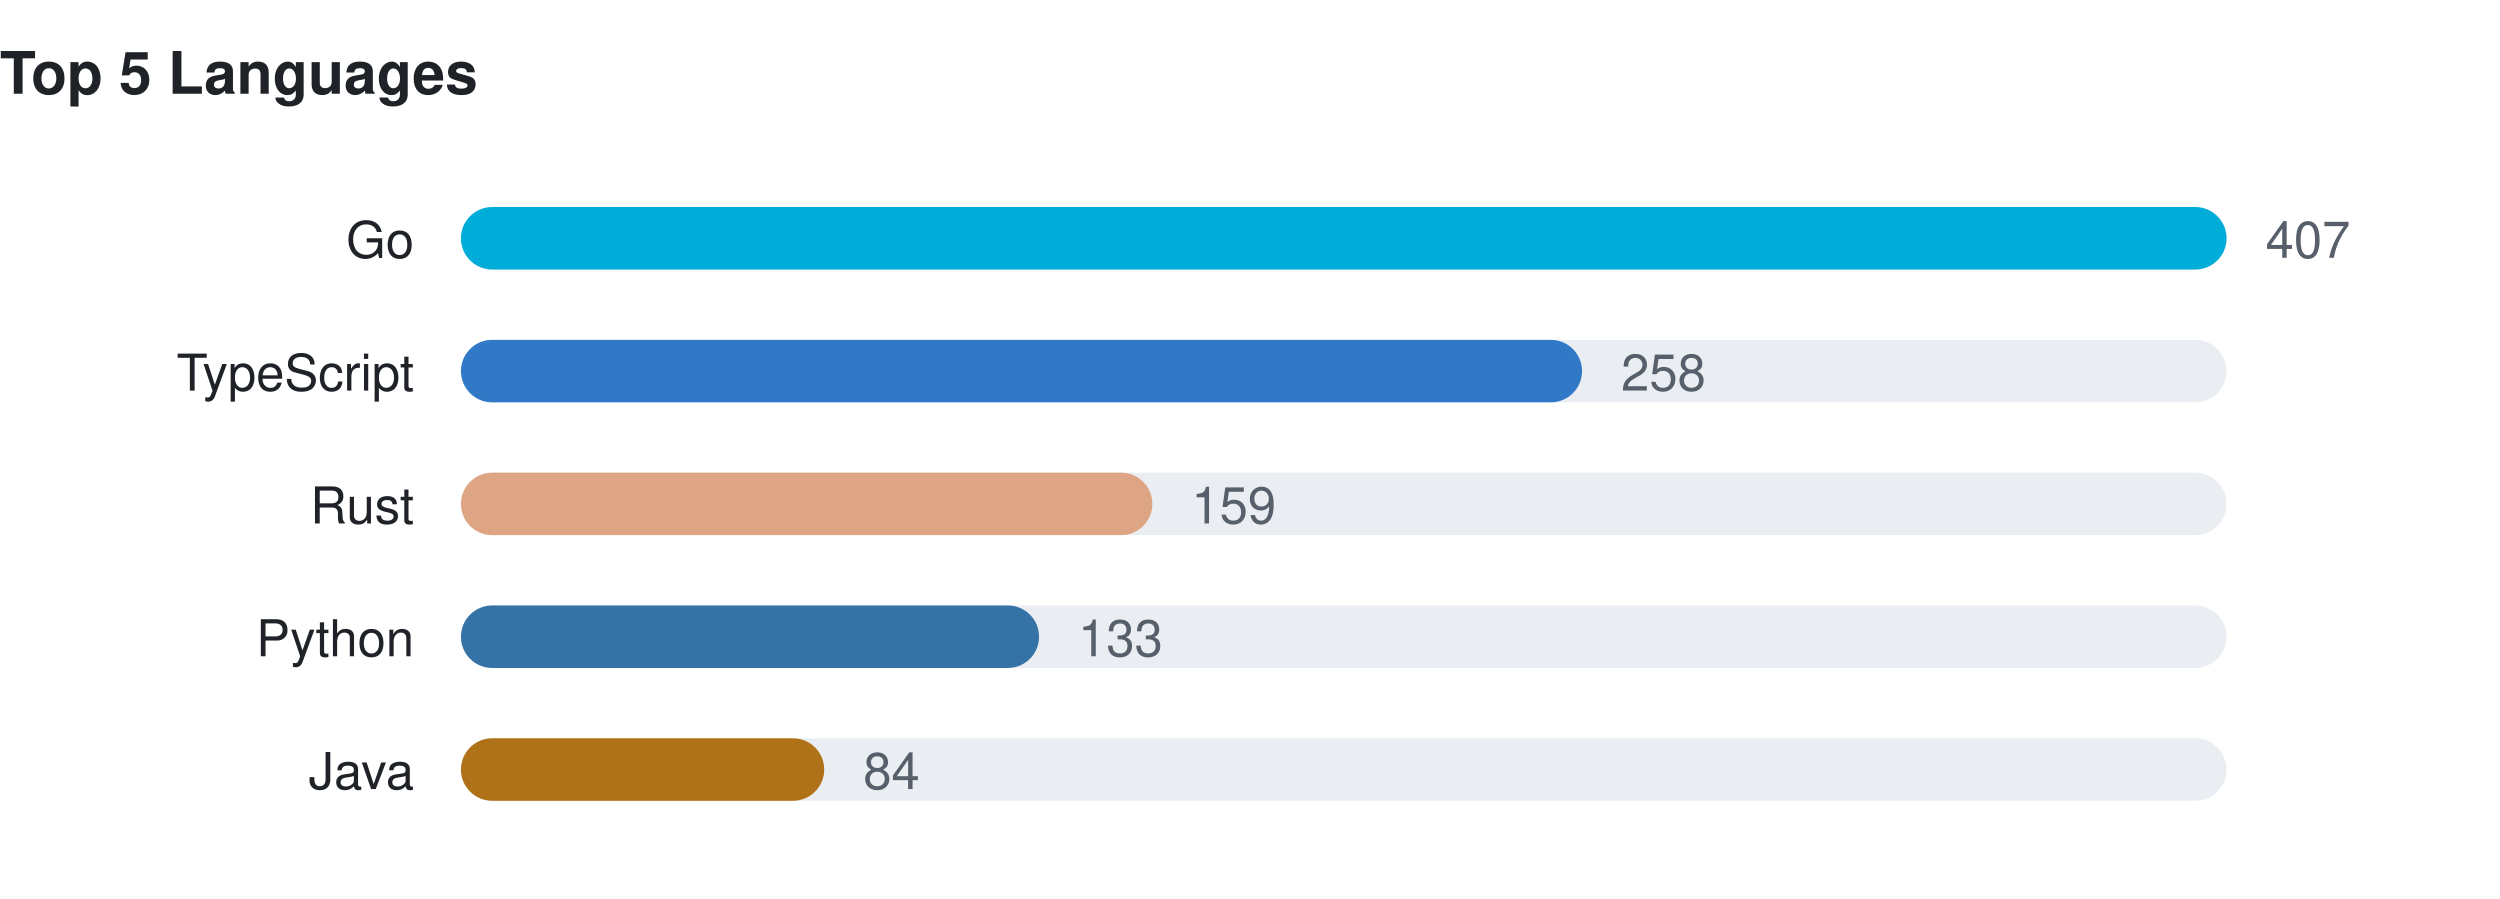
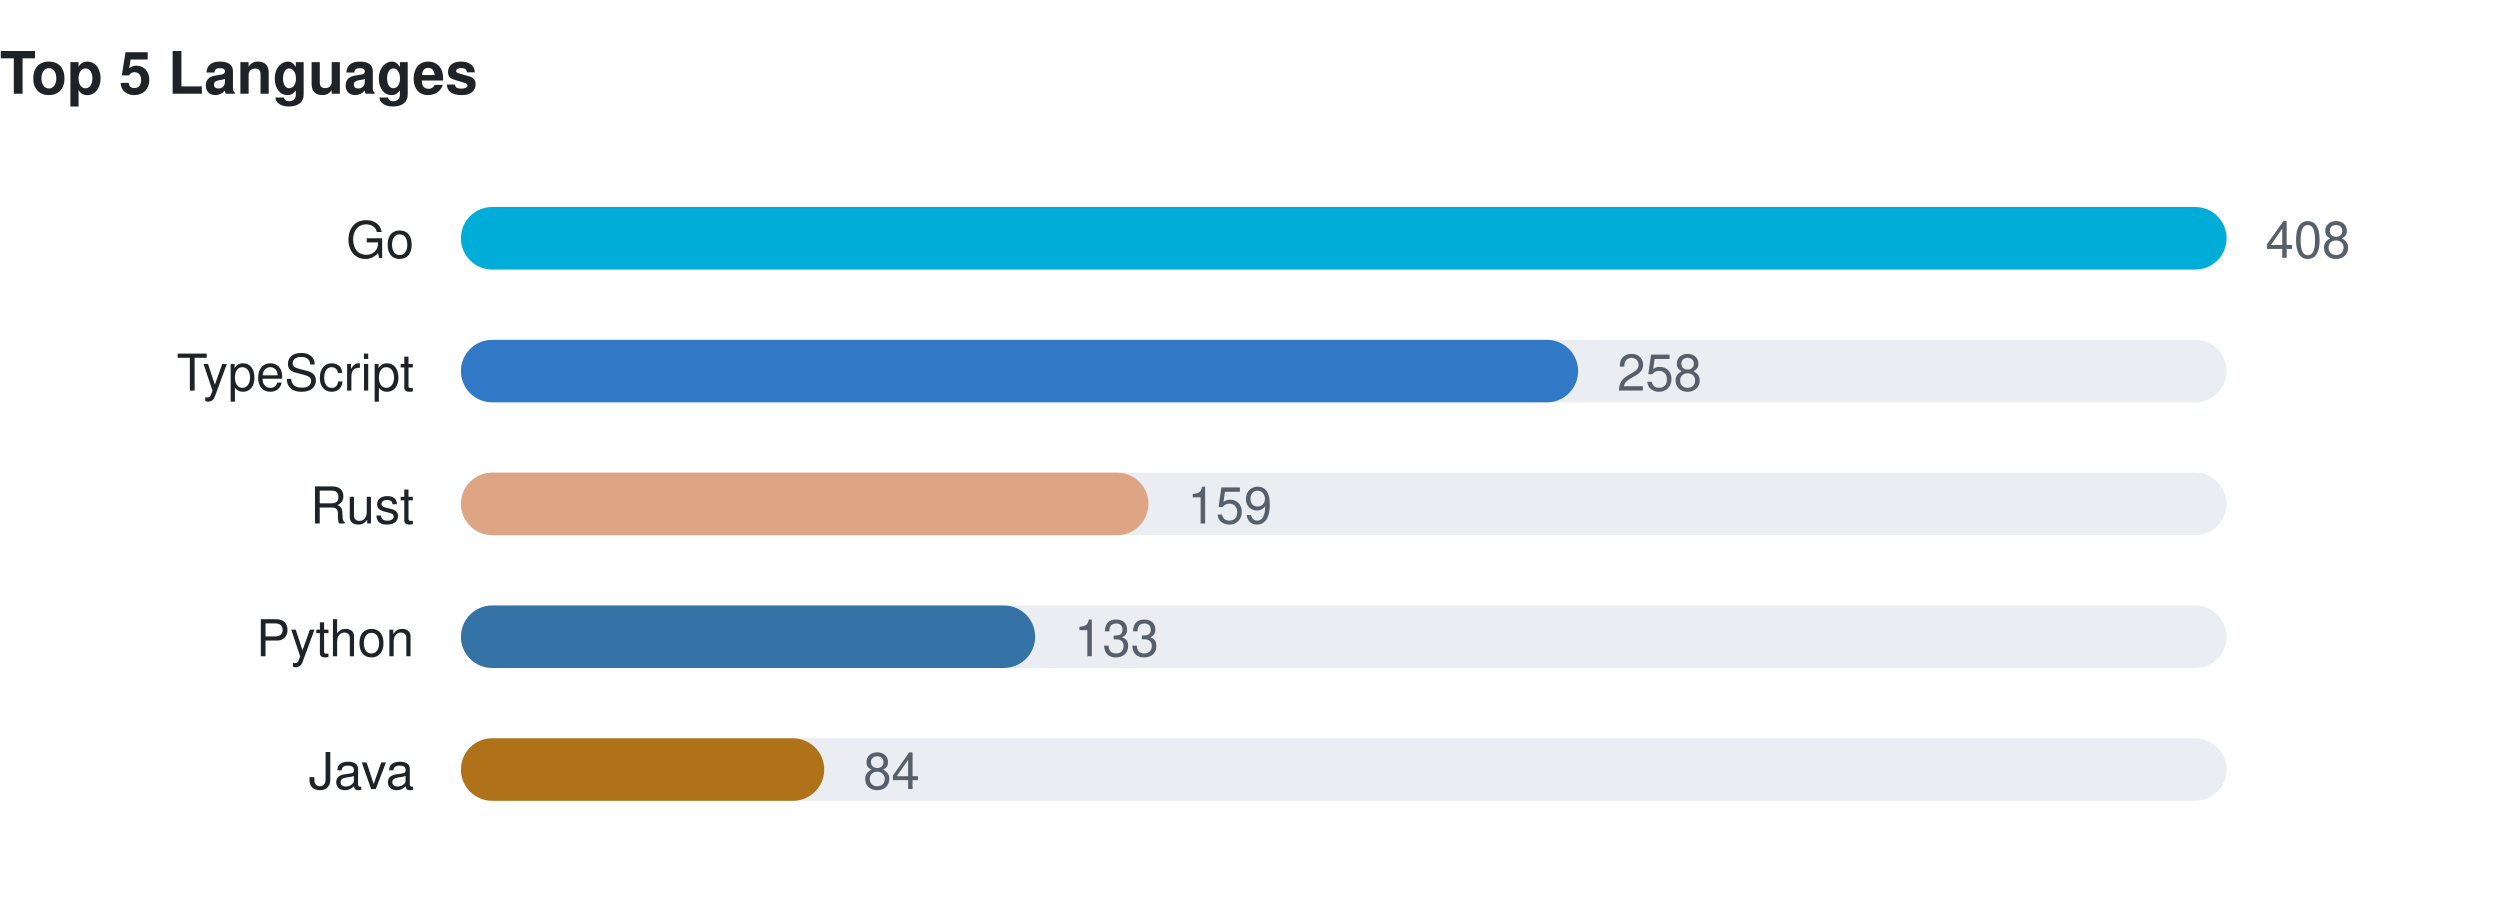
- <svg xmlns="http://www.w3.org/2000/svg" width="640" height="230" viewBox="0 0 640 230" role="img" aria-label="Top languages by solved problems: Go 407, TypeScript 258, Rust 159, Python 133, Java 84">
+ <svg xmlns="http://www.w3.org/2000/svg" width="640" height="230" viewBox="0 0 640 230" role="img" aria-label="Top languages by solved problems: Go 408, TypeScript 258, Rust 159, Python 133, Java 84">
  <style>
    text { font-family: -apple-system, BlinkMacSystemFont, "Segoe UI", Helvetica, Arial, sans-serif; }
    .title { font-size: 15px; font-weight: 600; fill: #1f2328; }
    .label { font-size: 13px; fill: #1f2328; }
    .count { font-size: 13px; fill: #57606a; }
    .track { fill: #eaeef2; }
    @media (prefers-color-scheme: dark) {
      .title { fill: #e6edf3; }
      .label { fill: #e6edf3; }
      .count { fill: #8b949e; }
      .track { fill: #30363d; }
    }
  </style>
  <text x="0" y="24" class="title">Top 5 Languages</text>
  <g transform="translate(0,44)">
    <text x="106" y="22.0" text-anchor="end" class="label">Go</text>
    <rect x="118" y="9.0" width="452" height="16" rx="8" class="track" />
    <rect x="118" y="9.0" width="452" height="16" rx="8" fill="#00ADD8" />
-     <text x="580" y="22.0" class="count">407</text>
+     <text x="580" y="22.0" class="count">408</text>
  </g>
  <g transform="translate(0,78)">
    <text x="106" y="22.0" text-anchor="end" class="label">TypeScript</text>
    <rect x="118" y="9.0" width="452" height="16" rx="8" class="track" />
-     <rect x="118" y="9.0" width="287" height="16" rx="8" fill="#3178C6" />
-     <text x="415" y="22.0" class="count">258</text>
+     <rect x="118" y="9.0" width="286" height="16" rx="8" fill="#3178C6" />
+     <text x="414" y="22.0" class="count">258</text>
  </g>
  <g transform="translate(0,112)">
    <text x="106" y="22.0" text-anchor="end" class="label">Rust</text>
    <rect x="118" y="9.0" width="452" height="16" rx="8" class="track" />
-     <rect x="118" y="9.0" width="177" height="16" rx="8" fill="#DEA584" />
-     <text x="305" y="22.0" class="count">159</text>
+     <rect x="118" y="9.0" width="176" height="16" rx="8" fill="#DEA584" />
+     <text x="304" y="22.0" class="count">159</text>
  </g>
  <g transform="translate(0,146)">
    <text x="106" y="22.0" text-anchor="end" class="label">Python</text>
    <rect x="118" y="9.0" width="452" height="16" rx="8" class="track" />
-     <rect x="118" y="9.0" width="148" height="16" rx="8" fill="#3572A5" />
-     <text x="276" y="22.0" class="count">133</text>
+     <rect x="118" y="9.0" width="147" height="16" rx="8" fill="#3572A5" />
+     <text x="275" y="22.0" class="count">133</text>
  </g>
  <g transform="translate(0,180)">
    <text x="106" y="22.0" text-anchor="end" class="label">Java</text>
    <rect x="118" y="9.0" width="452" height="16" rx="8" class="track" />
    <rect x="118" y="9.0" width="93" height="16" rx="8" fill="#B07219" />
    <text x="221" y="22.0" class="count">84</text>
  </g>
</svg>
